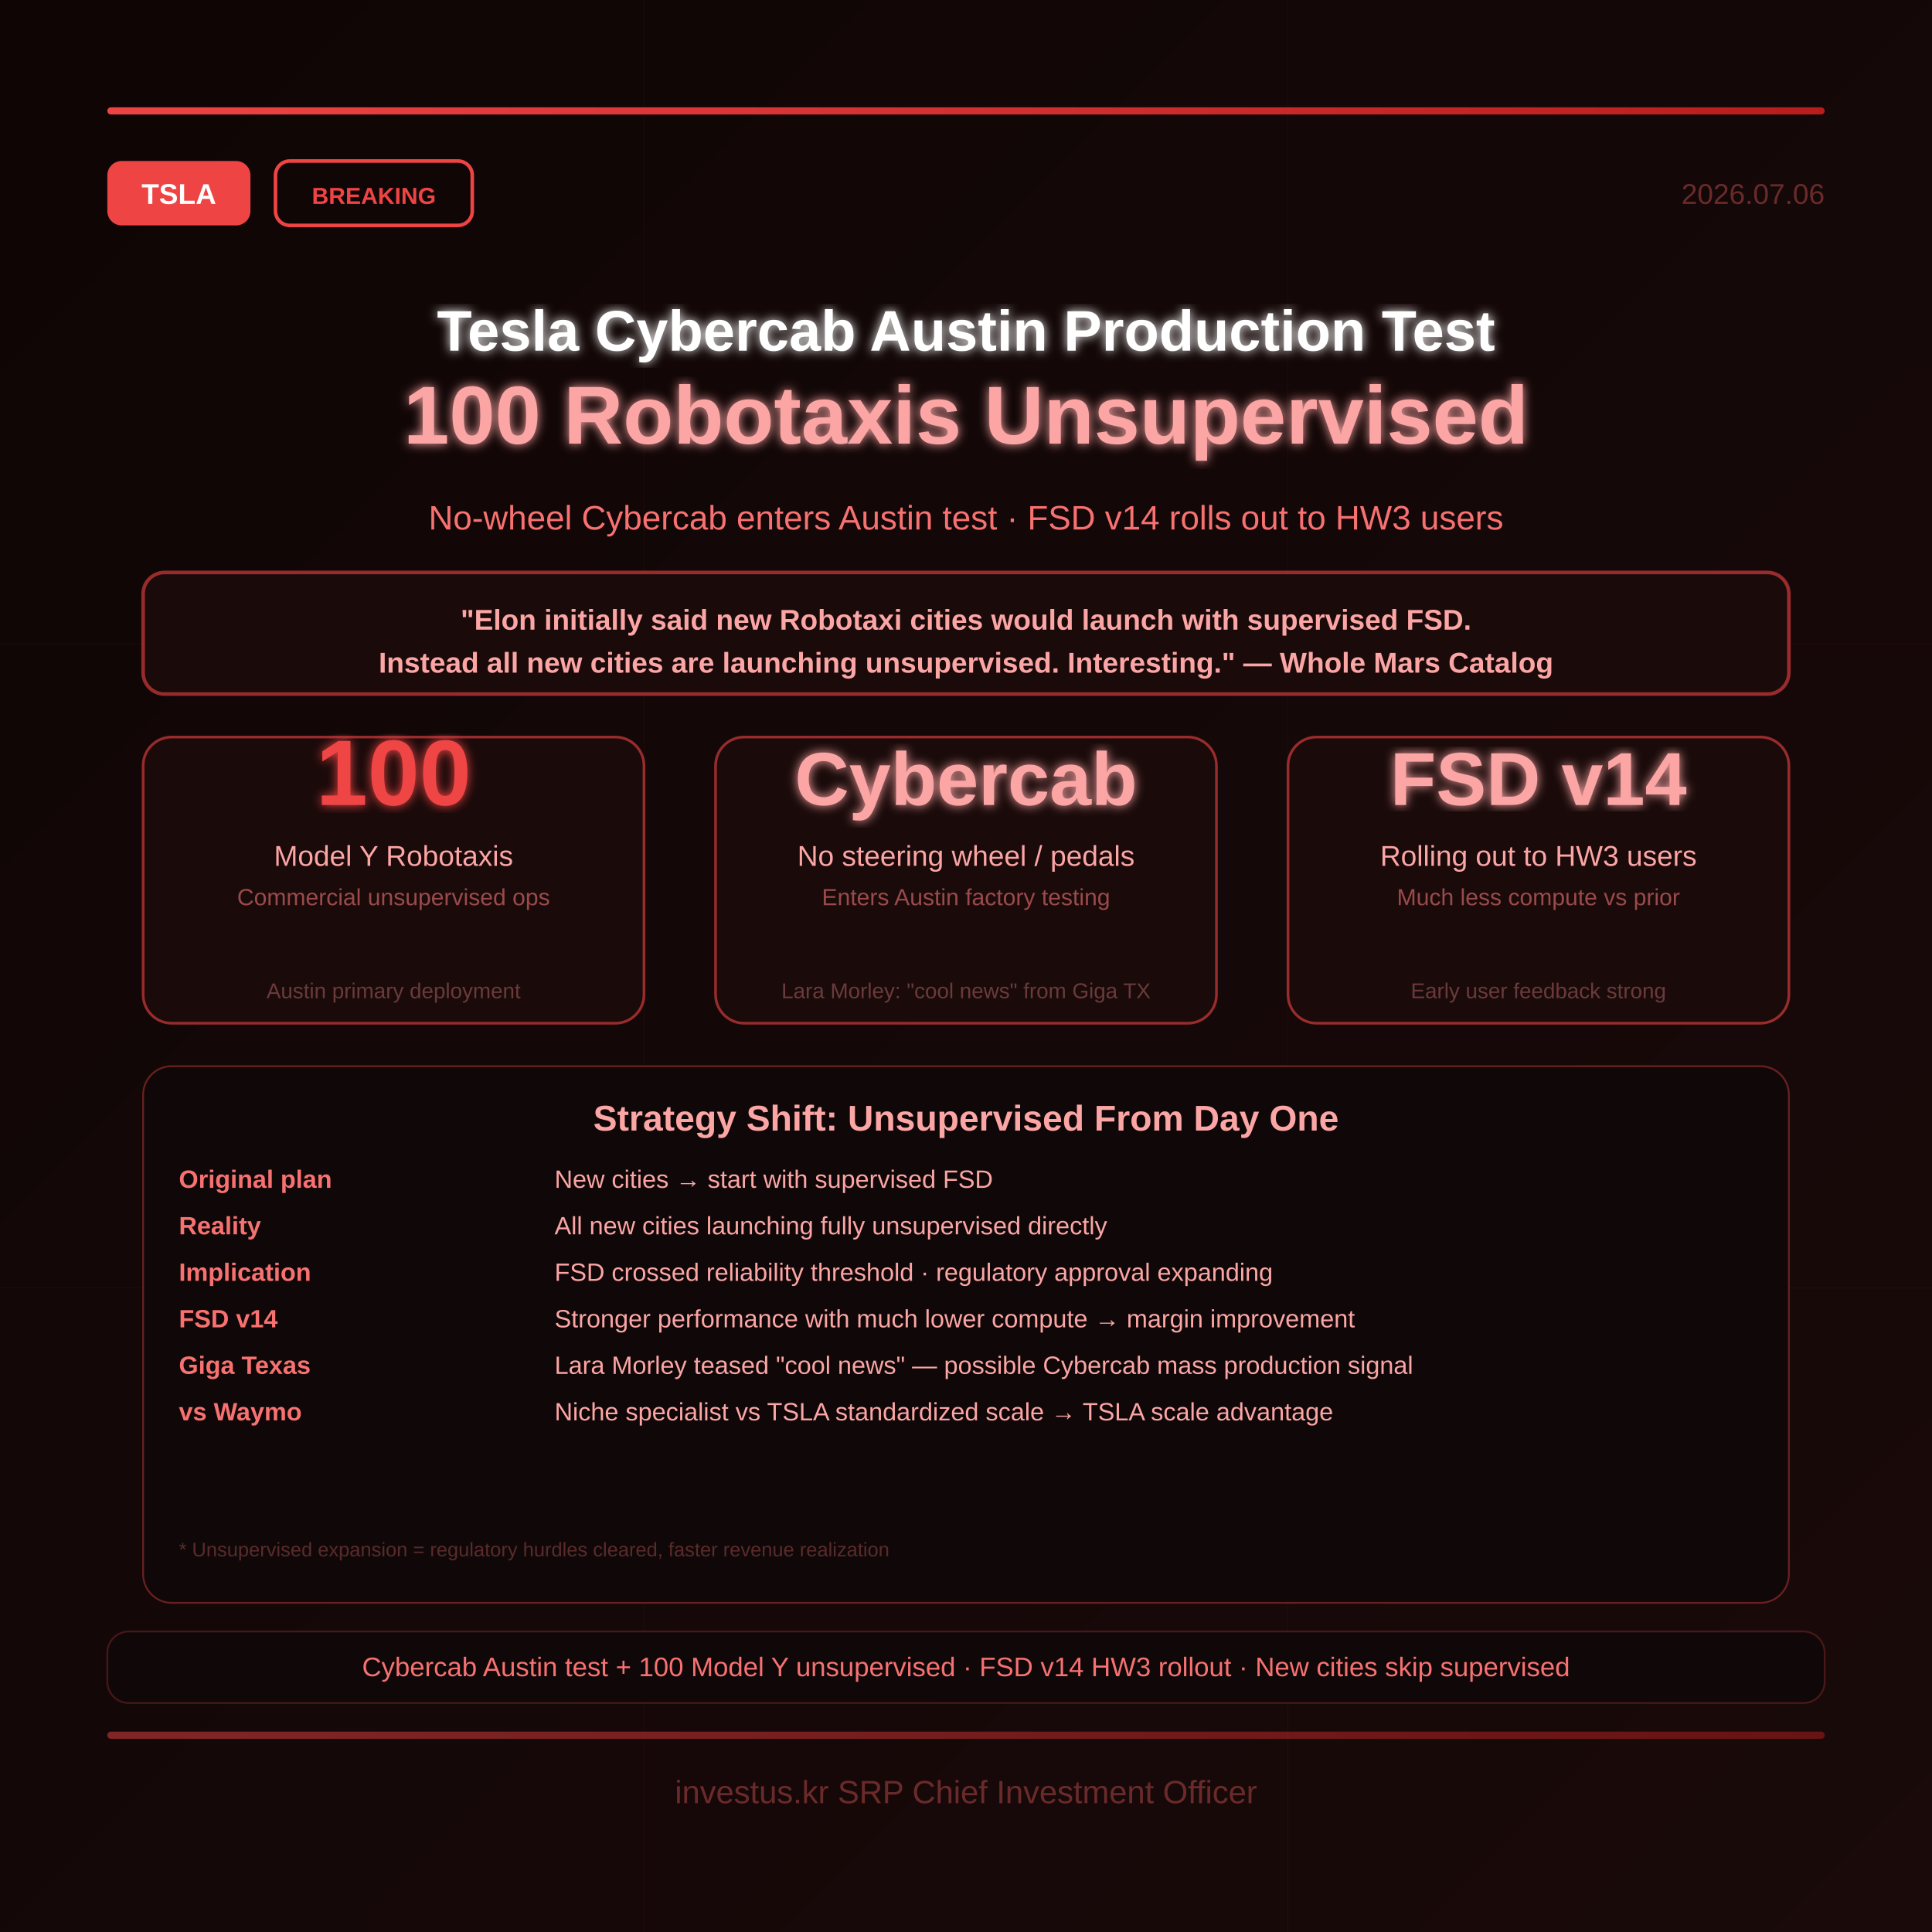
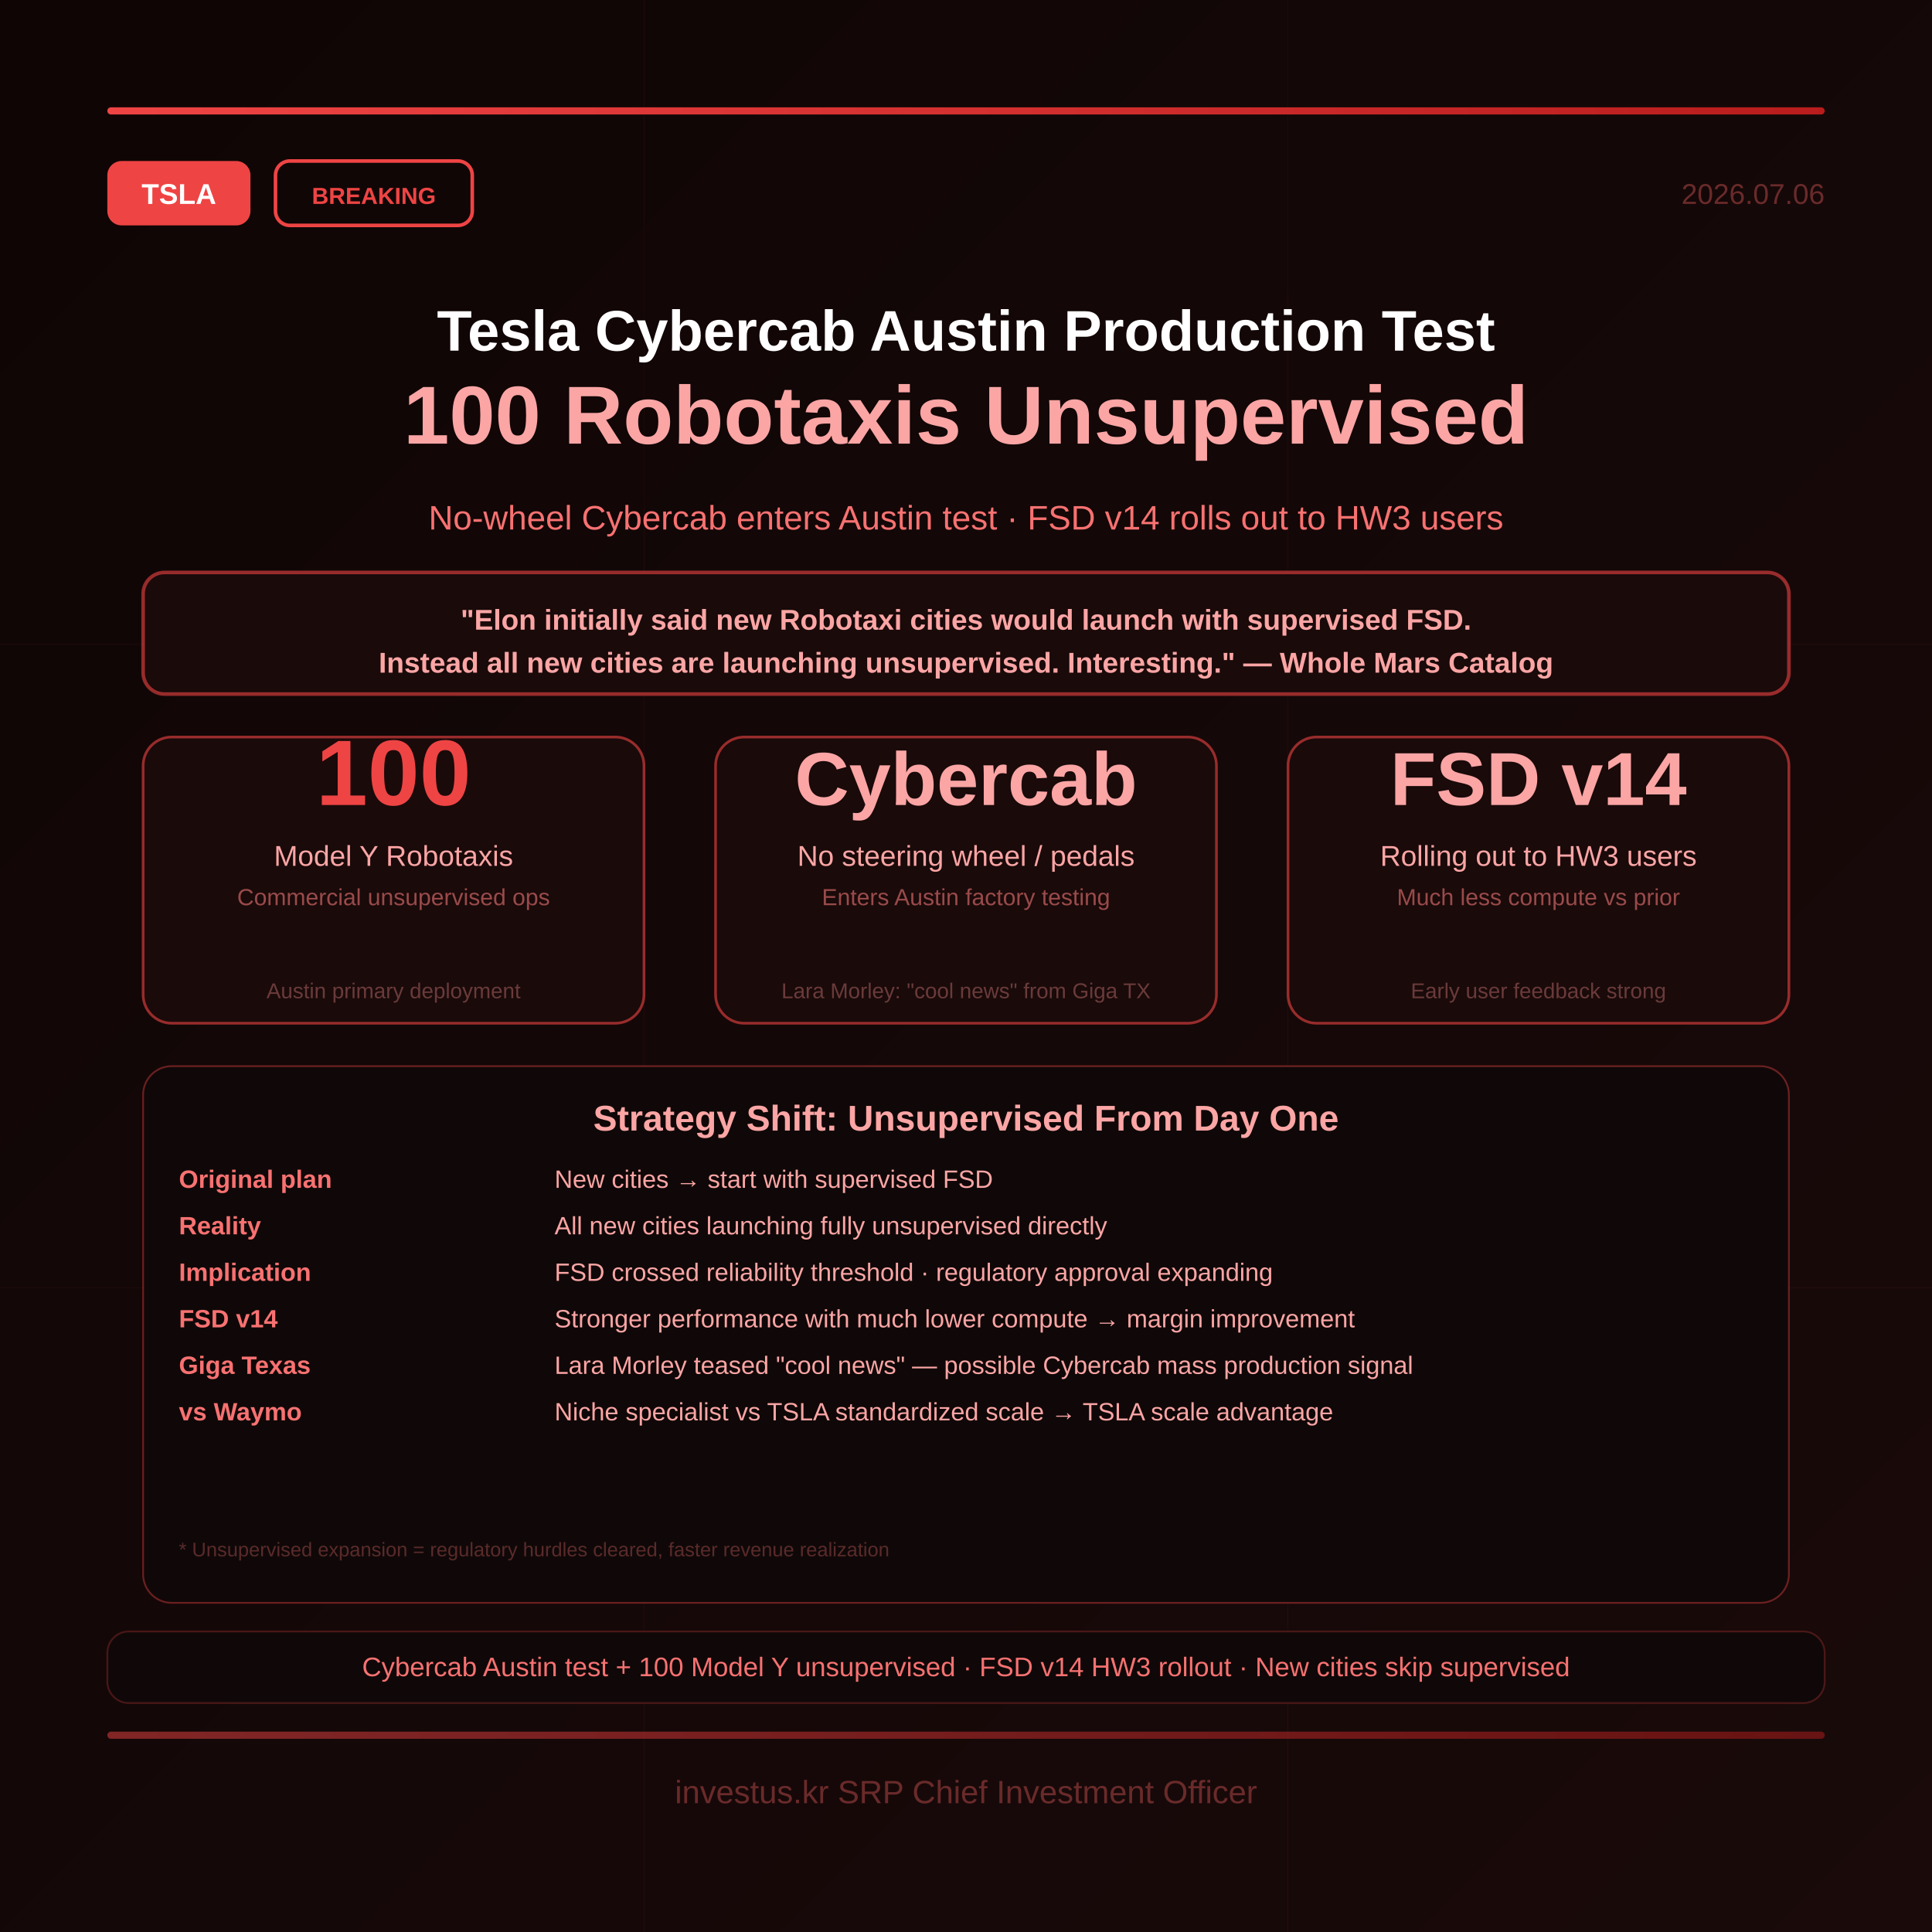
<svg xmlns="http://www.w3.org/2000/svg" viewBox="0 0 1080 1080" width="1080" height="1080">
  <defs>
    <linearGradient id="bg" x1="0%" y1="0%" x2="100%" y2="100%">
      <stop offset="0%" style="stop-color:#0f0505" />
      <stop offset="100%" style="stop-color:#1a0a0a" />
    </linearGradient>
    <linearGradient id="redGrad" x1="0%" y1="0%" x2="100%" y2="0%">
      <stop offset="0%" style="stop-color:#ef4444" />
      <stop offset="100%" style="stop-color:#b91c1c" />
    </linearGradient>
-     <filter id="glow">
-       <feGaussianBlur stdDeviation="3" result="coloredBlur" />
-       <feMerge>
-         <feMergeNode in="coloredBlur" />
-         <feMergeNode in="SourceGraphic" />
-       </feMerge>
-     </filter>
  </defs>
  <rect width="1080" height="1080" fill="url(#bg)" />
  <line x1="0" y1="360" x2="1080" y2="360" stroke="#ef4444" stroke-width="0.3" stroke-opacity="0.08" />
  <line x1="0" y1="720" x2="1080" y2="720" stroke="#ef4444" stroke-width="0.3" stroke-opacity="0.08" />
  <line x1="360" y1="0" x2="360" y2="1080" stroke="#ef4444" stroke-width="0.3" stroke-opacity="0.08" />
  <line x1="720" y1="0" x2="720" y2="1080" stroke="#ef4444" stroke-width="0.3" stroke-opacity="0.08" />
  <rect x="60" y="60" width="960" height="4" fill="url(#redGrad)" rx="2" />
  <rect x="60" y="90" width="80" height="36" rx="8" fill="#ef4444" />
  <text x="100" y="114" font-family="Arial Black, Arial" font-weight="900" font-size="16" fill="#ffffff" text-anchor="middle">TSLA</text>
  <rect x="154" y="90" width="110" height="36" rx="8" fill="none" stroke="#ef4444" stroke-width="2" />
  <text x="209" y="114" font-family="Arial, sans-serif" font-weight="700" font-size="13" fill="#ef4444" text-anchor="middle">BREAKING</text>
  <text x="1020" y="114" font-family="Arial, sans-serif" font-size="16" fill="#6a2a2a" text-anchor="end">2026.07.06</text>
-   <text x="540" y="196" font-family="Arial Black, Arial" font-weight="900" font-size="32" fill="#ffffff" text-anchor="middle" filter="url(#glow)">Tesla Cybercab Austin Production Test</text>
-   <text x="540" y="248" font-family="Arial Black, Arial" font-weight="900" font-size="46" fill="#fca5a5" text-anchor="middle" filter="url(#glow)">100 Robotaxis Unsupervised</text>
+   <text x="540" y="196" font-family="Arial Black, Arial" font-weight="900" font-size="32" fill="#ffffff" text-anchor="middle">Tesla Cybercab Austin Production Test</text>
+   <text x="540" y="248" font-family="Arial Black, Arial" font-weight="900" font-size="46" fill="#fca5a5" text-anchor="middle">100 Robotaxis Unsupervised</text>
  <text x="540" y="296" font-family="Arial, sans-serif" font-size="19" fill="#f87171" text-anchor="middle">No-wheel Cybercab enters Austin test · FSD v14 rolls out to HW3 users</text>
  <rect x="80" y="320" width="920" height="68" rx="12" fill="#1a0a0a" stroke="#ef4444" stroke-width="2" stroke-opacity="0.6" />
  <text x="540" y="352" font-family="Arial Black, Arial" font-weight="900" font-size="16" fill="#fca5a5" text-anchor="middle">"Elon initially said new Robotaxi cities would launch with supervised FSD.</text>
  <text x="540" y="376" font-family="Arial Black, Arial" font-weight="900" font-size="16" fill="#fca5a5" text-anchor="middle">Instead all new cities are launching unsupervised. Interesting." — Whole Mars Catalog</text>
  <rect x="80" y="412" width="280" height="160" rx="16" fill="#1a0a0a" stroke="#ef4444" stroke-width="1.5" stroke-opacity="0.6" />
-   <text x="220" y="450" font-family="Arial Black, Arial" font-weight="900" font-size="52" fill="#ef4444" text-anchor="middle" filter="url(#glow)">100</text>
+   <text x="220" y="450" font-family="Arial Black, Arial" font-weight="900" font-size="52" fill="#ef4444" text-anchor="middle">100</text>
  <text x="220" y="484" font-family="Arial, sans-serif" font-size="16" fill="#fca5a5" text-anchor="middle">Model Y Robotaxis</text>
  <text x="220" y="506" font-family="Arial, sans-serif" font-size="13" fill="#9a4a4a" text-anchor="middle">Commercial unsupervised ops</text>
  <text x="220" y="558" font-family="Arial, sans-serif" font-size="12" fill="#6a3a3a" text-anchor="middle">Austin primary deployment</text>
  <rect x="400" y="412" width="280" height="160" rx="16" fill="#1a0a0a" stroke="#ef4444" stroke-width="1.5" stroke-opacity="0.6" />
-   <text x="540" y="450" font-family="Arial Black, Arial" font-weight="900" font-size="42" fill="#fca5a5" text-anchor="middle" filter="url(#glow)">Cybercab</text>
+   <text x="540" y="450" font-family="Arial Black, Arial" font-weight="900" font-size="42" fill="#fca5a5" text-anchor="middle">Cybercab</text>
  <text x="540" y="484" font-family="Arial, sans-serif" font-size="16" fill="#fca5a5" text-anchor="middle">No steering wheel / pedals</text>
  <text x="540" y="506" font-family="Arial, sans-serif" font-size="13" fill="#9a4a4a" text-anchor="middle">Enters Austin factory testing</text>
  <text x="540" y="558" font-family="Arial, sans-serif" font-size="12" fill="#6a3a3a" text-anchor="middle">Lara Morley: "cool news" from Giga TX</text>
  <rect x="720" y="412" width="280" height="160" rx="16" fill="#1a0a0a" stroke="#ef4444" stroke-width="1.5" stroke-opacity="0.6" />
-   <text x="860" y="450" font-family="Arial Black, Arial" font-weight="900" font-size="42" fill="#fca5a5" text-anchor="middle" filter="url(#glow)">FSD v14</text>
+   <text x="860" y="450" font-family="Arial Black, Arial" font-weight="900" font-size="42" fill="#fca5a5" text-anchor="middle">FSD v14</text>
  <text x="860" y="484" font-family="Arial, sans-serif" font-size="16" fill="#fca5a5" text-anchor="middle">Rolling out to HW3 users</text>
  <text x="860" y="506" font-family="Arial, sans-serif" font-size="13" fill="#9a4a4a" text-anchor="middle">Much less compute vs prior</text>
  <text x="860" y="558" font-family="Arial, sans-serif" font-size="12" fill="#6a3a3a" text-anchor="middle">Early user feedback strong</text>
  <rect x="80" y="596" width="920" height="300" rx="16" fill="#100808" stroke="#ef4444" stroke-width="1" stroke-opacity="0.4" />
  <text x="540" y="632" font-family="Arial Black, Arial" font-weight="900" font-size="20" fill="#fca5a5" text-anchor="middle">Strategy Shift: Unsupervised From Day One</text>
  <text x="100" y="664" font-family="Arial, sans-serif" font-weight="700" font-size="14" fill="#f87171">Original plan</text>
  <text x="310" y="664" font-family="Arial, sans-serif" font-size="14" fill="#fca5a5">New cities → start with supervised FSD</text>
  <text x="100" y="690" font-family="Arial, sans-serif" font-weight="700" font-size="14" fill="#f87171">Reality</text>
  <text x="310" y="690" font-family="Arial, sans-serif" font-size="14" fill="#fca5a5">All new cities launching fully unsupervised directly</text>
  <text x="100" y="716" font-family="Arial, sans-serif" font-weight="700" font-size="14" fill="#f87171">Implication</text>
  <text x="310" y="716" font-family="Arial, sans-serif" font-size="14" fill="#fca5a5">FSD crossed reliability threshold · regulatory approval expanding</text>
  <text x="100" y="742" font-family="Arial, sans-serif" font-weight="700" font-size="14" fill="#f87171">FSD v14</text>
  <text x="310" y="742" font-family="Arial, sans-serif" font-size="14" fill="#fca5a5">Stronger performance with much lower compute → margin improvement</text>
  <text x="100" y="768" font-family="Arial, sans-serif" font-weight="700" font-size="14" fill="#f87171">Giga Texas</text>
  <text x="310" y="768" font-family="Arial, sans-serif" font-size="14" fill="#fca5a5">Lara Morley teased "cool news" — possible Cybercab mass production signal</text>
  <text x="100" y="794" font-family="Arial, sans-serif" font-weight="700" font-size="14" fill="#f87171">vs Waymo</text>
  <text x="310" y="794" font-family="Arial, sans-serif" font-size="14" fill="#fca5a5">Niche specialist vs TSLA standardized scale → TSLA scale advantage</text>
  <text x="100" y="870" font-family="Arial, sans-serif" font-size="11" fill="#5a2a2a">* Unsupervised expansion = regulatory hurdles cleared, faster revenue realization</text>
  <rect x="60" y="912" width="960" height="40" rx="12" fill="#100808" stroke="#ef4444" stroke-width="1" stroke-opacity="0.25" />
  <text x="540" y="937" font-family="Arial, sans-serif" font-size="15" fill="#f87171" text-anchor="middle">Cybercab Austin test + 100 Model Y unsupervised · FSD v14 HW3 rollout · New cities skip supervised</text>
  <rect x="60" y="968" width="960" height="4" fill="url(#redGrad)" rx="2" opacity="0.5" />
  <text x="540" y="1008" font-family="Arial, sans-serif" font-size="18" fill="#6a2a2a" text-anchor="middle">investus.kr  SRP Chief Investment Officer</text>
</svg>
